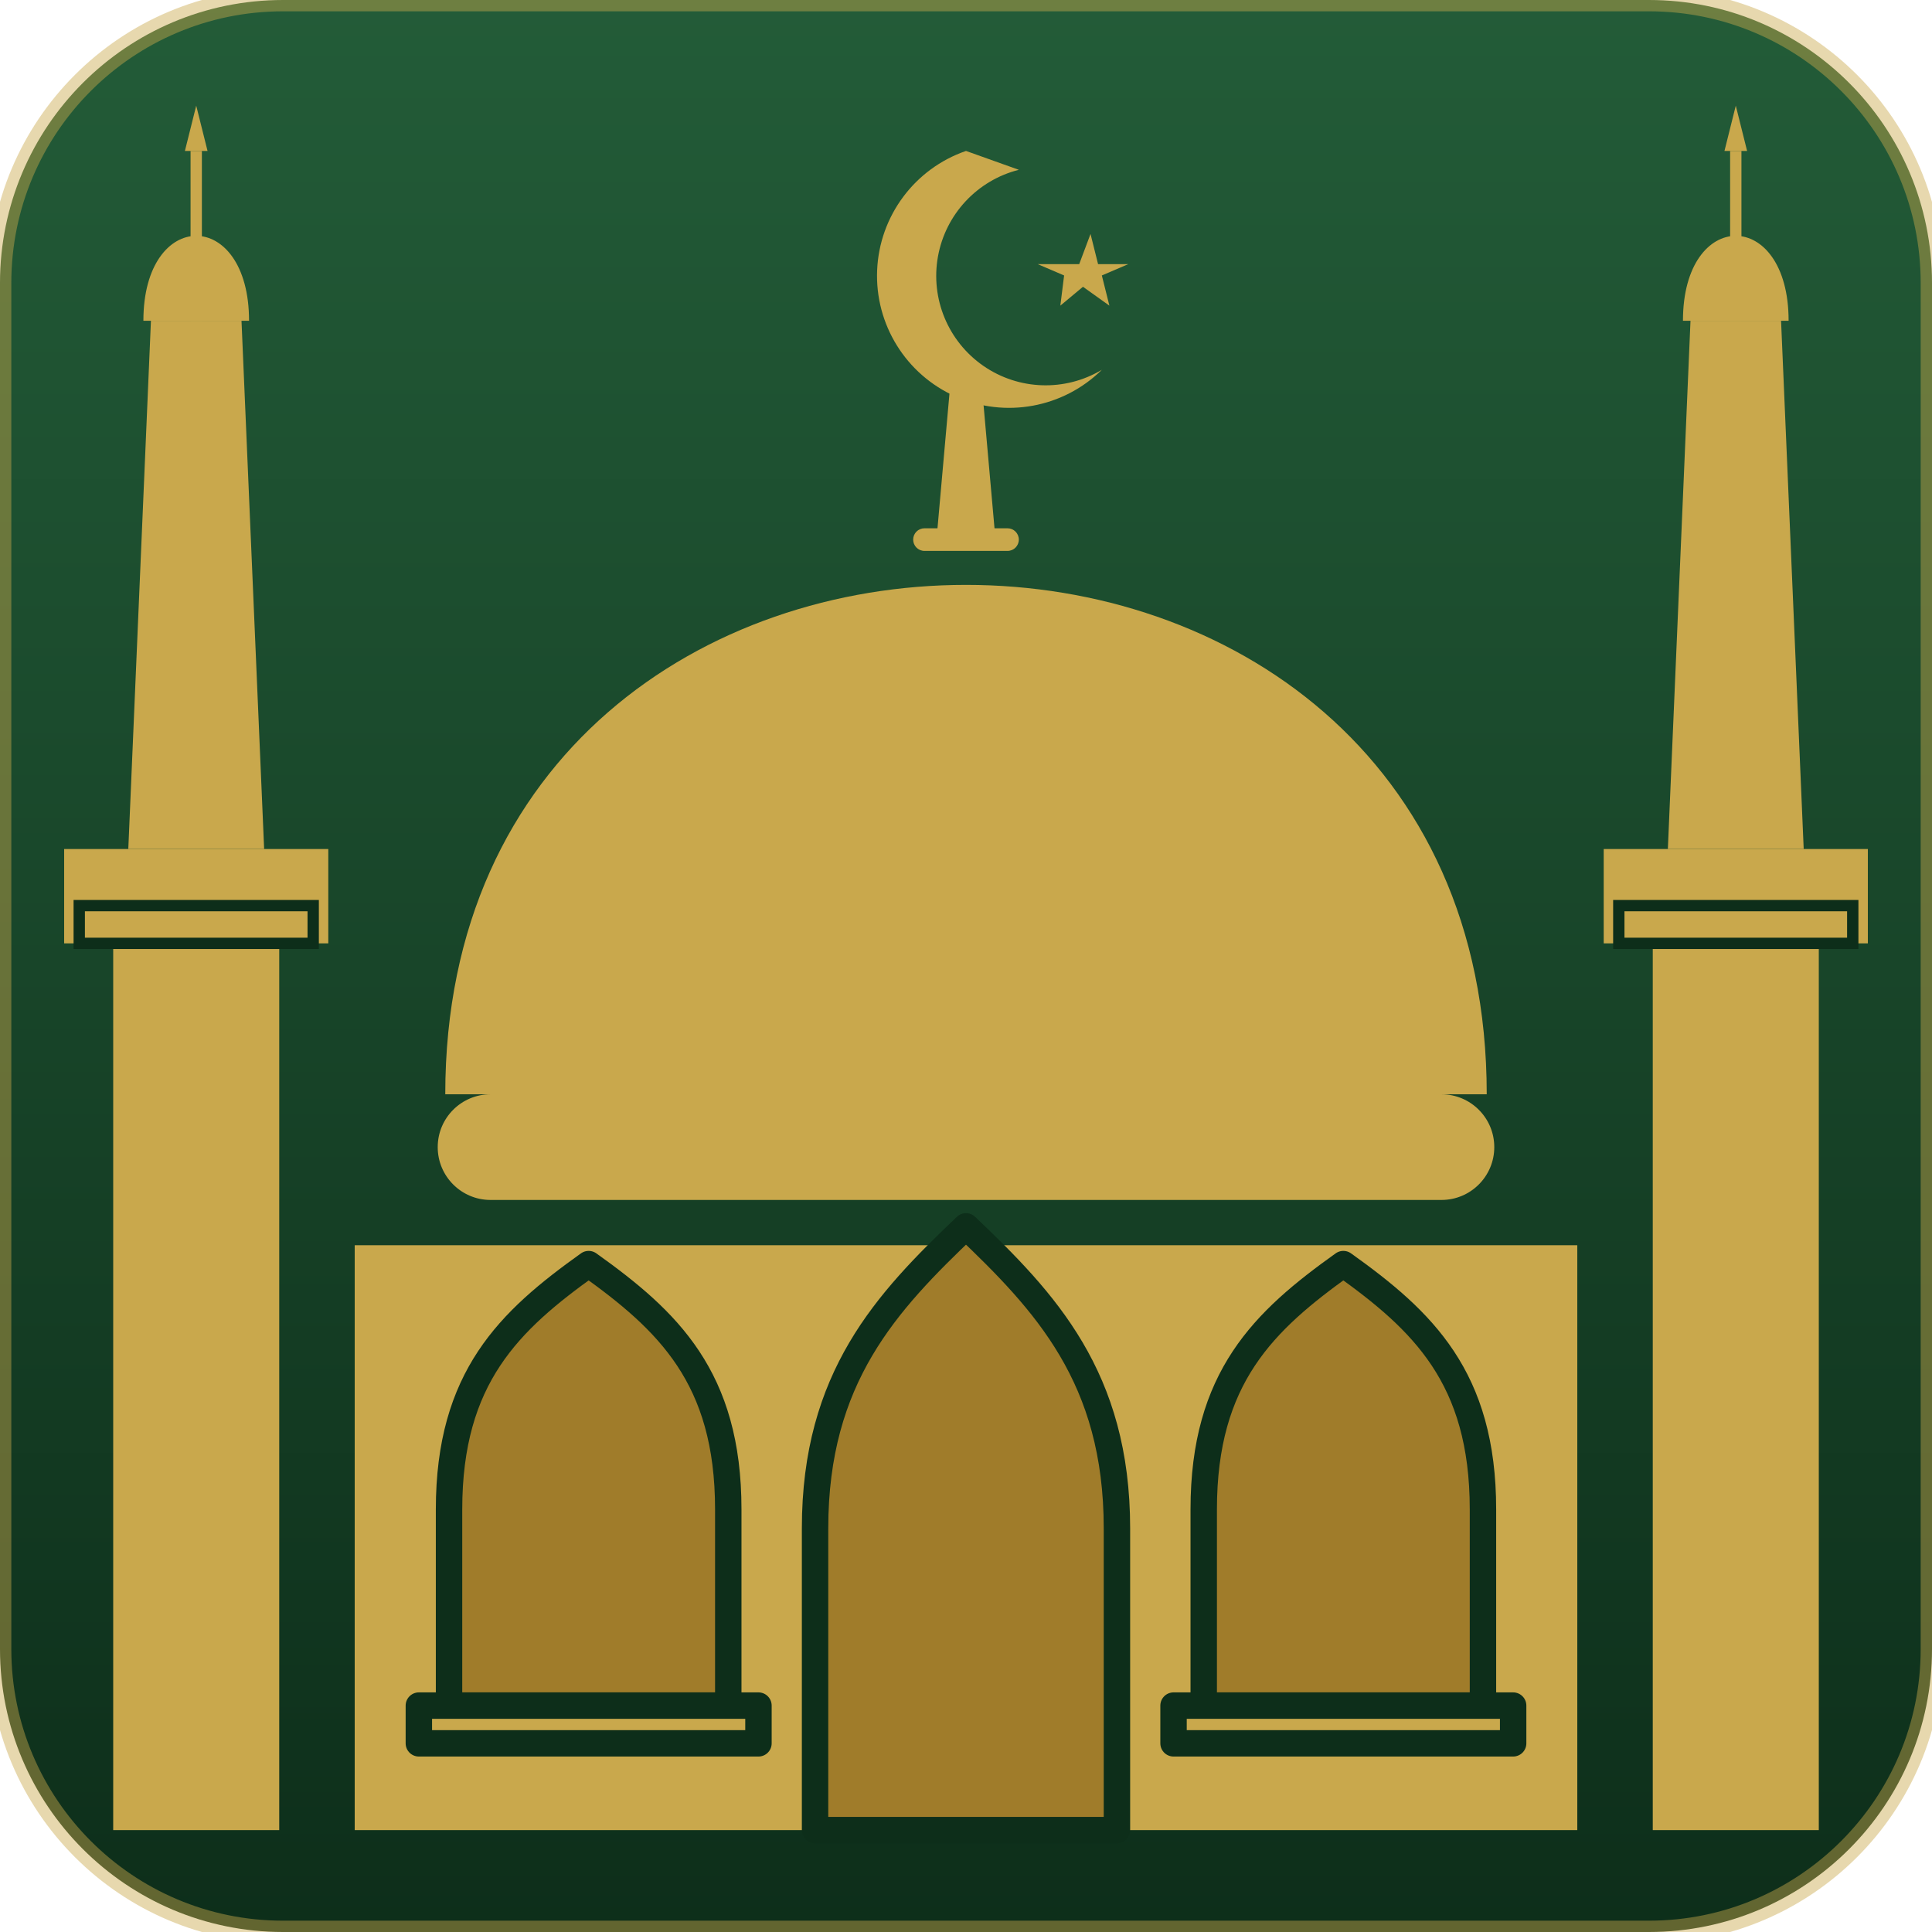
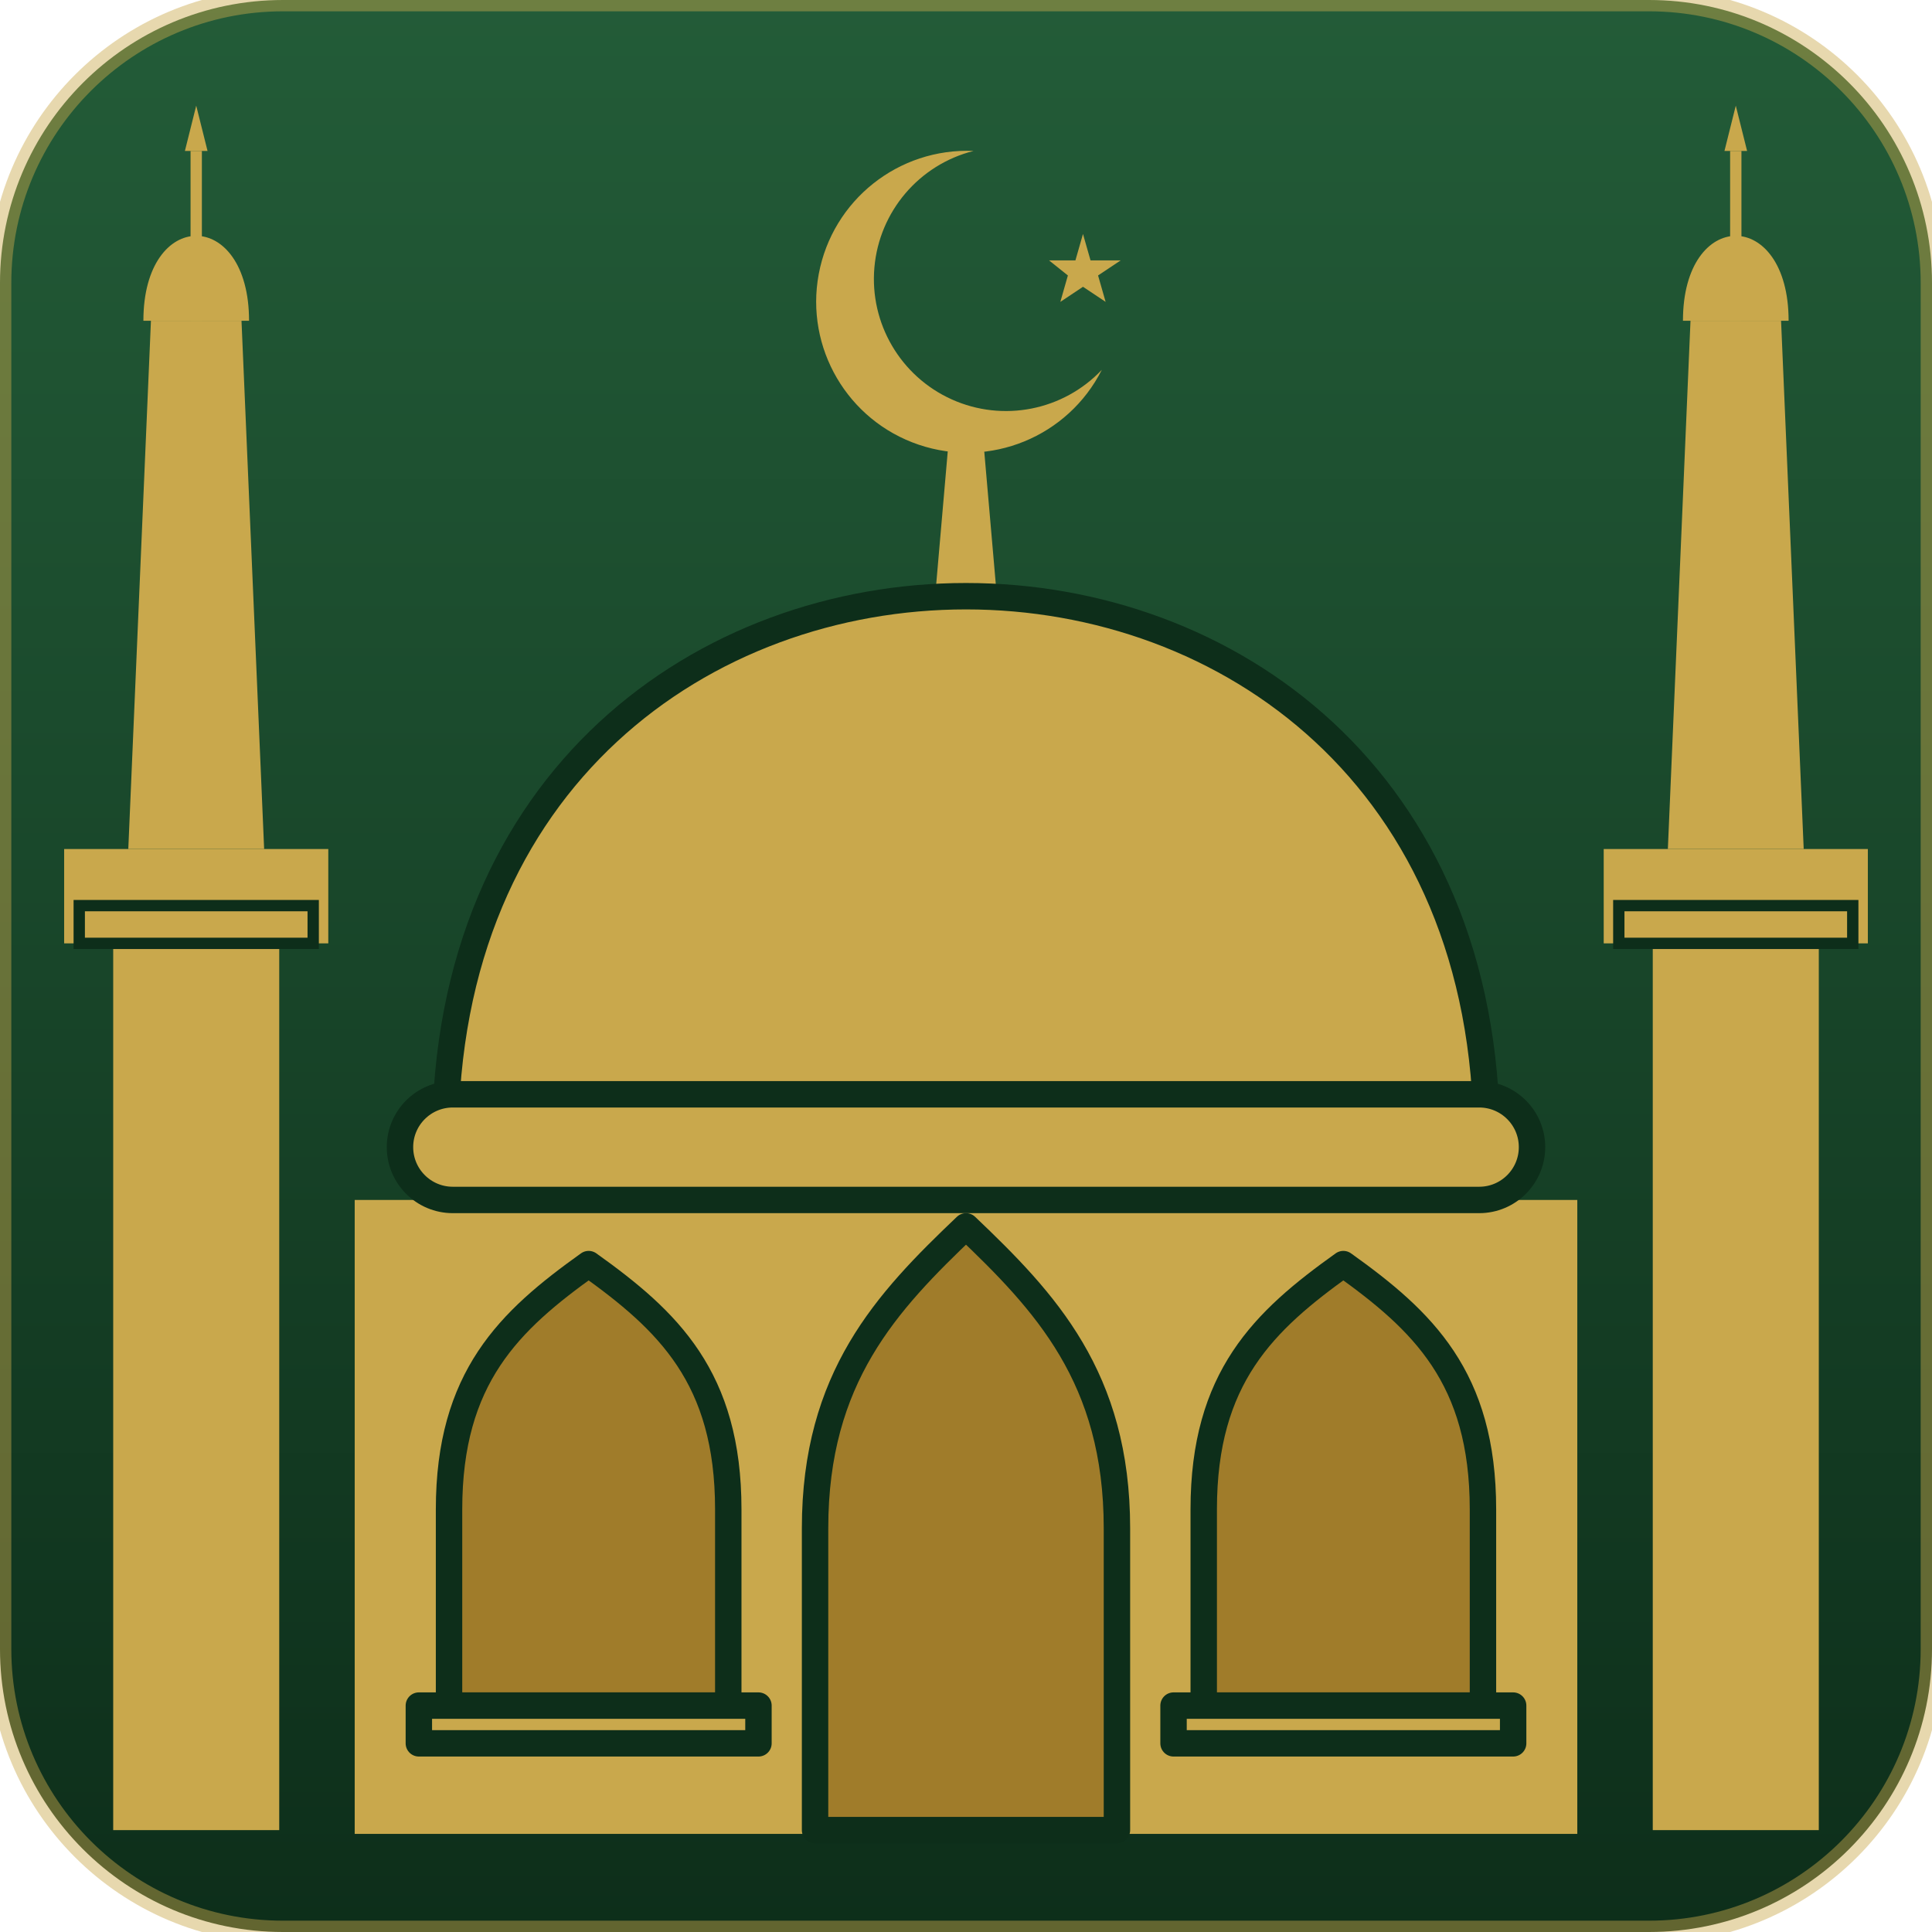
<svg xmlns="http://www.w3.org/2000/svg" width="512" height="512" viewBox="0 0 512 512">
  <defs>
    <linearGradient id="bg" x1="0" y1="0" x2="0" y2="1">
      <stop offset="0%" stop-color="#235c38" />
      <stop offset="100%" stop-color="#0d2e1a" />
    </linearGradient>
    <style>
      .gold      { fill: #c9a84c; }
      .dark-gold { fill: #a07c2a; }
      .outline   { stroke: #0d2e1a; stroke-width: 7; stroke-linejoin: round; stroke-linecap: round; }
    </style>
  </defs>
  <rect width="512" height="512" rx="75" fill="url(#bg)" />
  <rect width="512" height="512" rx="75" fill="none" stroke="#c9a84c" stroke-width="6" opacity="0.45" />
-   <rect x="94" y="330" width="324" height="155" class="gold" />
+   <rect x="94" y="318" width="324" height="168" class="gold" />
  <path d="M 216 485 L 216 405 C 216 365, 235 345, 256 325 C 277 345, 296 365, 296 405 L 296 485 Z" class="dark-gold outline" />
  <path d="M 119 452 L 119 400 C 119 365, 135 350, 156 335 C 177 350, 193 365, 193 400 L 193 452 Z" class="dark-gold outline" />
  <path d="M 111 452 L 201 452 L 201 462 L 111 462 Z" class="gold outline" />
  <path d="M 319 452 L 319 400 C 319 365, 335 350, 356 335 C 377 350, 393 365, 393 400 L 393 452 Z" class="dark-gold outline" />
  <path d="M 311 452 L 401 452 L 401 462 L 311 462 Z" class="gold outline" />
-   <rect x="116" y="290" width="280" height="28" rx="14" class="gold" />
-   <path d="M 118 290 C 118 110, 394 110, 394 290 Z" class="gold" />
-   <path d="M 248 145 L 264 145 L 260 100 L 252 100 Z" class="gold" />
-   <rect x="242" y="140" width="28" height="6" rx="3" class="gold" />
-   <path d="M 256 40 A 35 35 0 1 0 292 98 A 29 29 0 1 1 270 45 Z" class="gold" />
-   <polygon points="275,70 282,73 281,81 287,76 294,81 292,73 299,70 291,70 289,62 286,70" class="gold" />
+   <path d="M 248 156 L 264 156 L 260 110 L 252 110 Z" class="gold" />
+   <path d="M 118 302 C 118 110, 394 110, 394 302 Z" class="gold outline" />
+   <rect x="106" y="290" width="300" height="28" rx="14" class="gold outline" />
+   <path d="M 258 40 A 35 35 0 1 0 292 98 A 40 40 0 1 1 258 40 Z" class="gold" />
+   <polygon points="287,62 289,69 297,69 291,73 293,80 287,76 281,80 283,73 278,69 285,69" class="gold" />
  <rect x="30" y="250" width="44" height="235" class="gold" />
  <polygon points="17,250 87,250 87,225 17,225" class="gold" />
  <rect x="21" y="240" width="62" height="10" class="gold" stroke="#0d2e1a" stroke-width="3" />
  <polygon points="34,225 40,85 64,85 70,225" class="gold" />
  <path d="M 38 85 C 38 55, 66 55, 66 85 Z" class="gold" />
  <line x1="52" y1="85" x2="52" y2="40" stroke="#c9a84c" stroke-width="3" />
  <polygon points="49,40 55,40 52,28" class="gold" />
  <rect x="438" y="250" width="44" height="235" class="gold" />
  <polygon points="425,250 495,250 495,225 425,225" class="gold" />
  <rect x="429" y="240" width="62" height="10" class="gold" stroke="#0d2e1a" stroke-width="3" />
  <polygon points="442,225 448,85 472,85 478,225" class="gold" />
  <path d="M 446 85 C 446 55, 474 55, 474 85 Z" class="gold" />
  <line x1="460" y1="85" x2="460" y2="40" stroke="#c9a84c" stroke-width="3" />
  <polygon points="457,40 463,40 460,28" class="gold" />
</svg>
